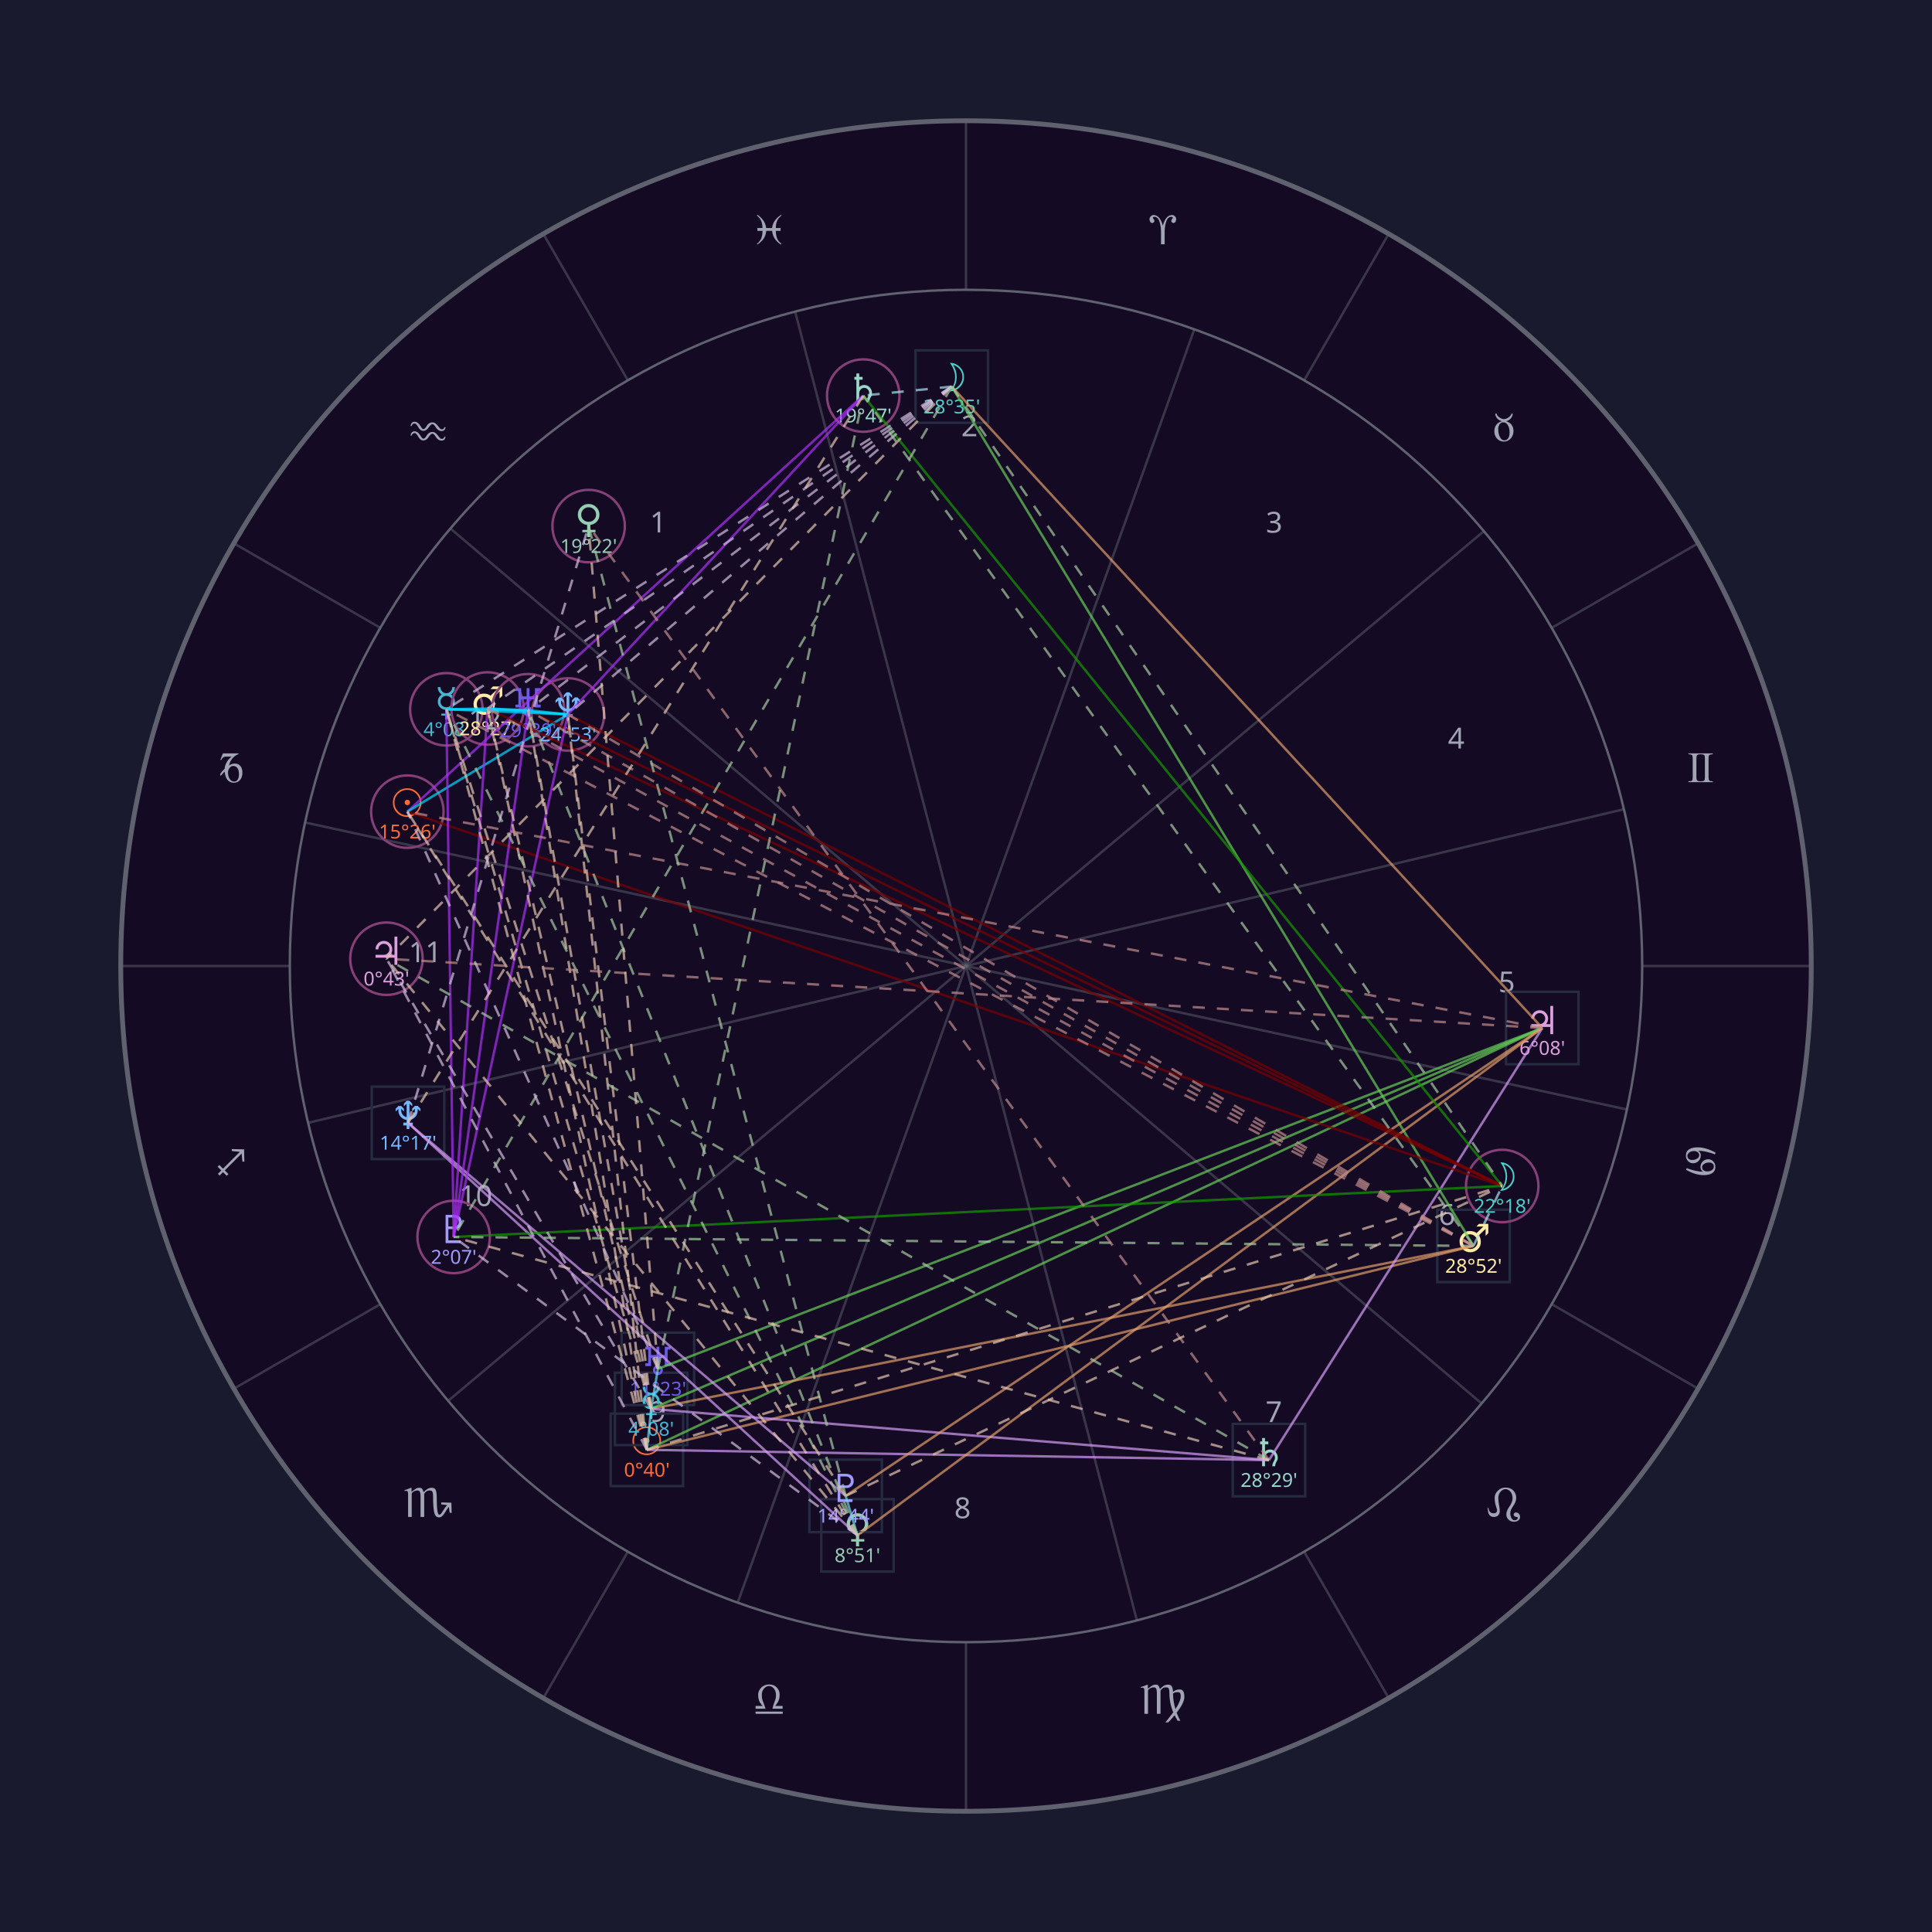
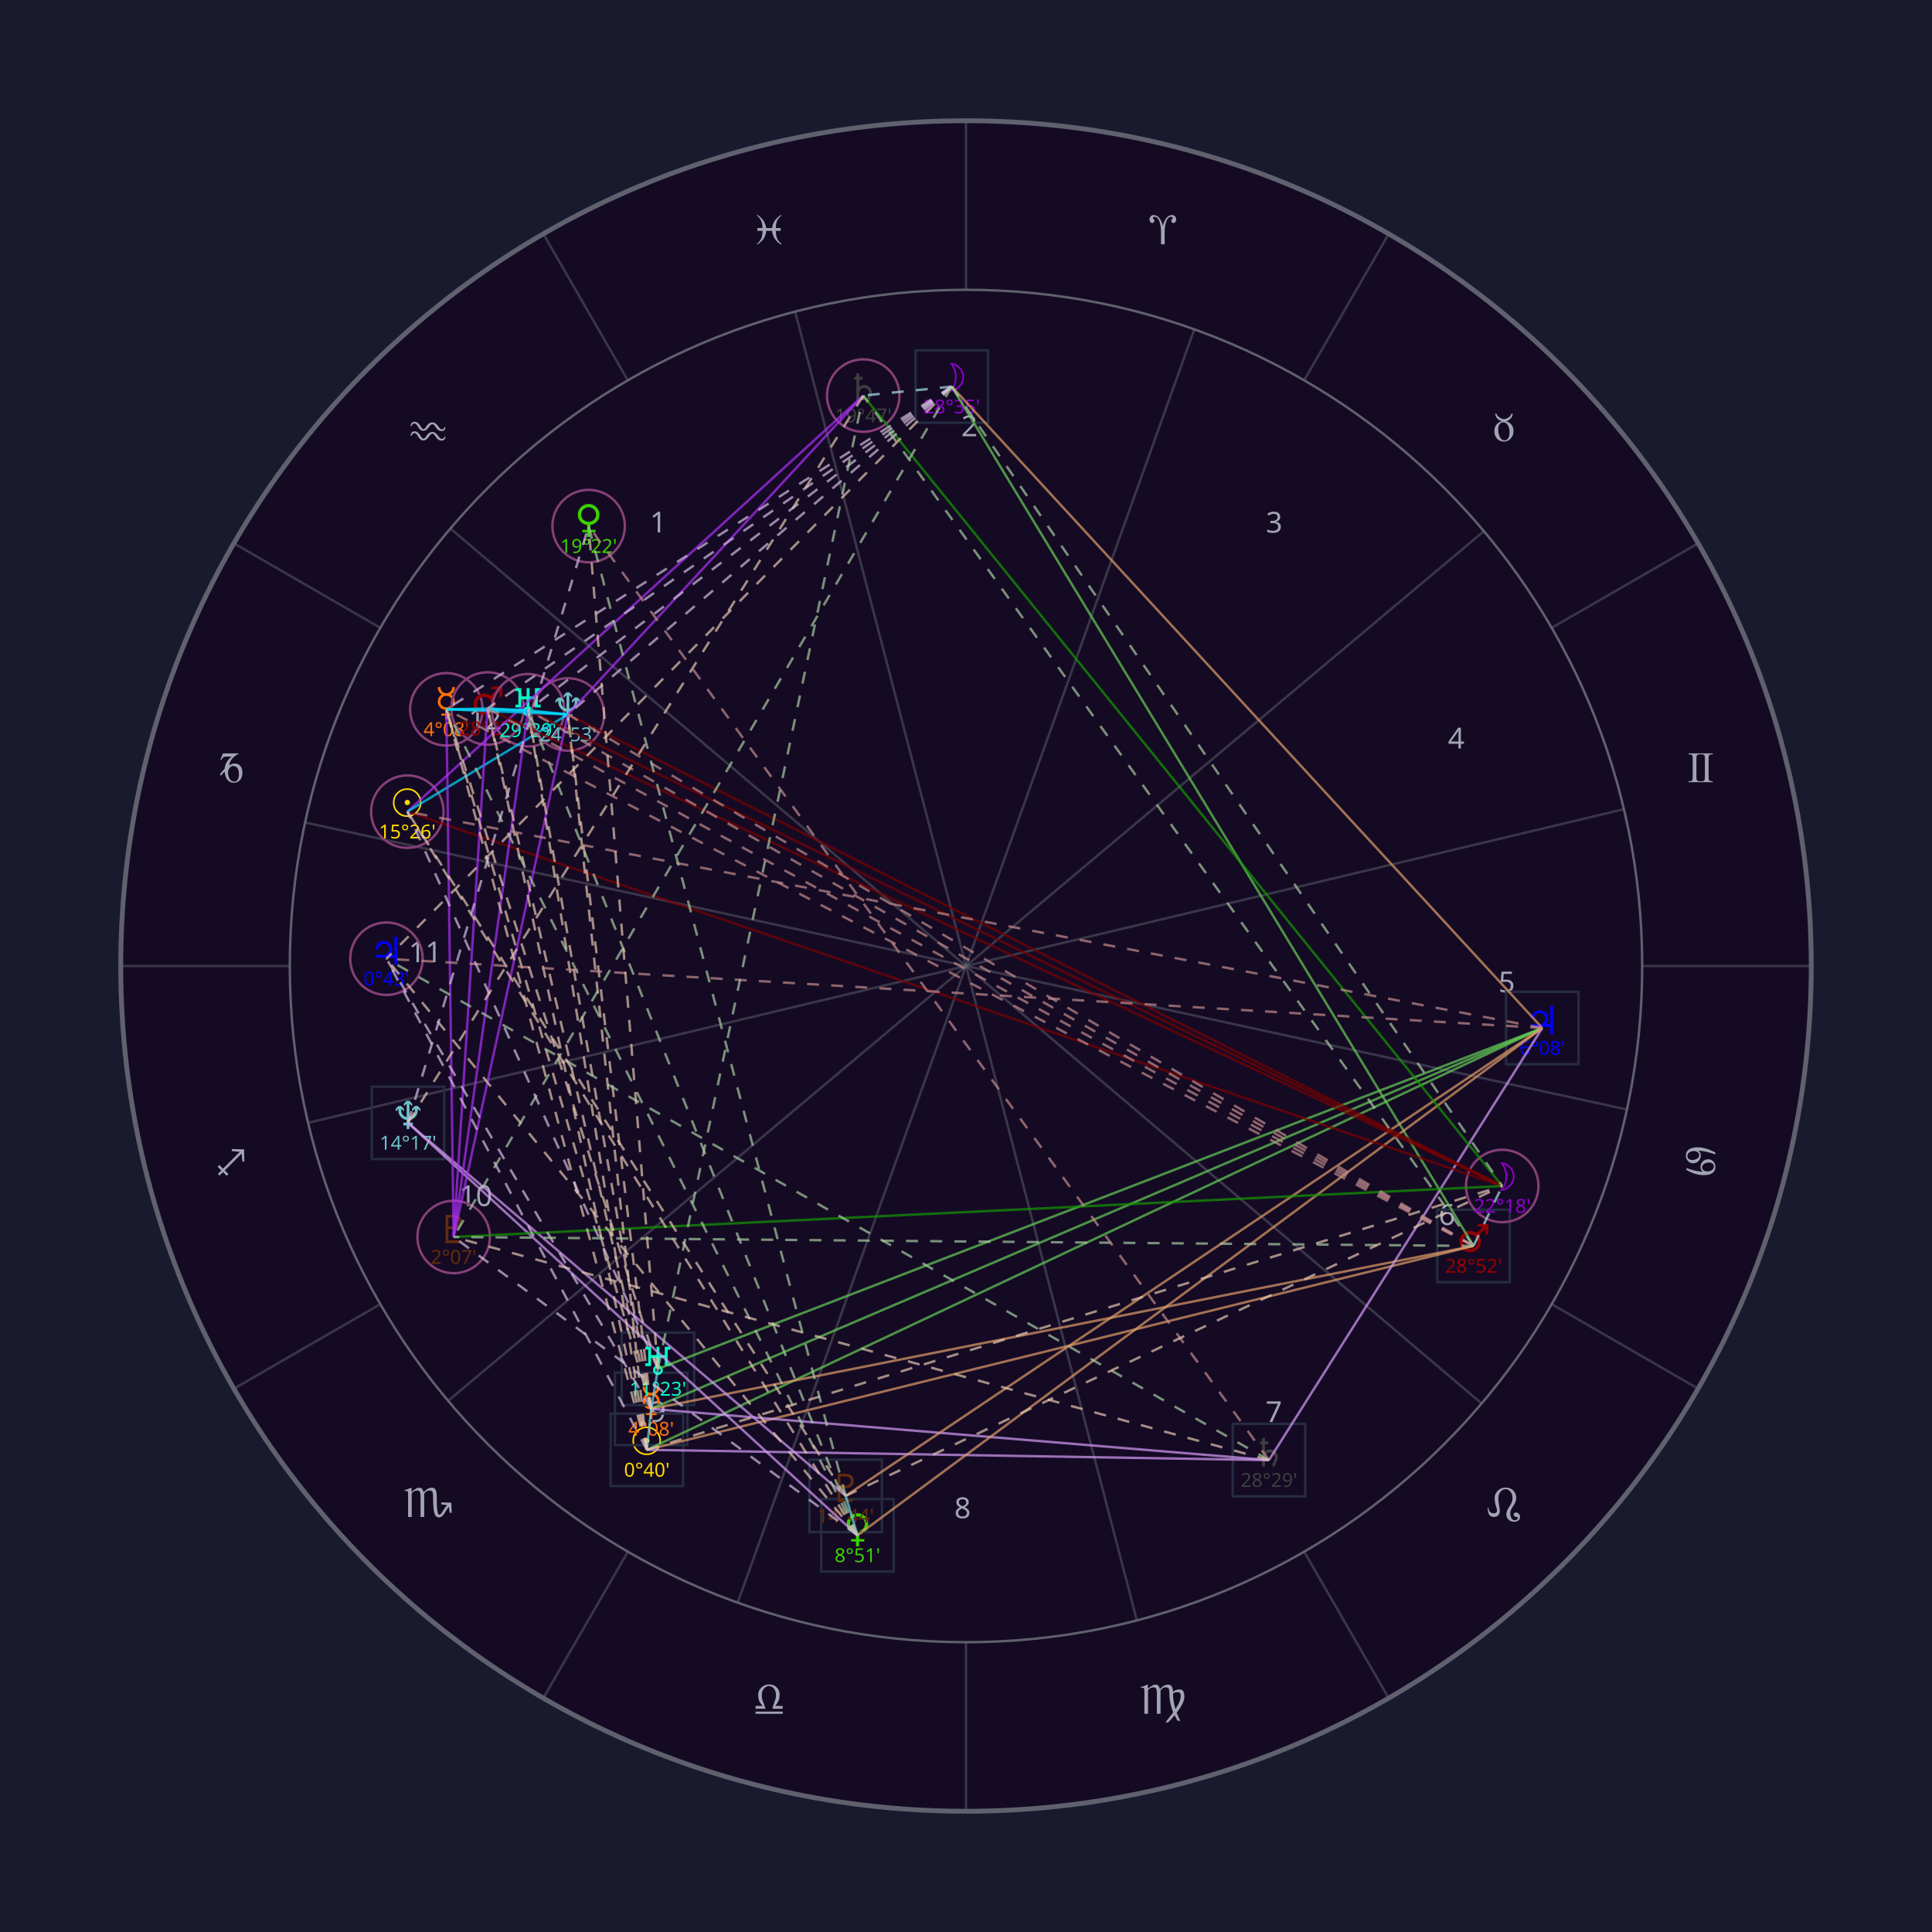
<svg xmlns="http://www.w3.org/2000/svg" height="800" style="background-color: #1A1A2E" viewBox="0 0 800 800" width="800">
  <rect fill="#1A1A2E" height="100%" width="100%" />
  <circle cx="400" cy="400" fill="#150A24" r="350" stroke="#5F616E" stroke-width="2" />
  <circle cx="400" cy="400" fill="none" r="280" stroke="#5F616E" stroke-width="1" />
  <line opacity="0.5" stroke="#5F616E" stroke-width="1" x1="400" x2="400" y1="120" y2="50" />
  <line opacity="0.5" stroke="#5F616E" stroke-width="1" x1="540" x2="575" y1="157.513" y2="96.891" />
  <line opacity="0.5" stroke="#5F616E" stroke-width="1" x1="642.487" x2="703.109" y1="260" y2="225" />
  <line opacity="0.5" stroke="#5F616E" stroke-width="1" x1="680" x2="750" y1="400" y2="400" />
  <line opacity="0.5" stroke="#5F616E" stroke-width="1" x1="642.487" x2="703.109" y1="540" y2="575" />
  <line opacity="0.5" stroke="#5F616E" stroke-width="1" x1="540" x2="575" y1="642.487" y2="703.109" />
  <line opacity="0.5" stroke="#5F616E" stroke-width="1" x1="400" x2="400" y1="680" y2="750" />
  <line opacity="0.5" stroke="#5F616E" stroke-width="1" x1="260" x2="225" y1="642.487" y2="703.109" />
  <line opacity="0.5" stroke="#5F616E" stroke-width="1" x1="157.513" x2="96.891" y1="540" y2="575" />
  <line opacity="0.5" stroke="#5F616E" stroke-width="1" x1="120" x2="50" y1="400" y2="400" />
  <line opacity="0.5" stroke="#5F616E" stroke-width="1" x1="157.513" x2="96.891" y1="260" y2="225" />
  <line opacity="0.5" stroke="#5F616E" stroke-width="1" x1="260" x2="225" y1="157.513" y2="96.891" />
  <text dominant-baseline="central" fill="#a1a4b3" font-family="serif" font-size="18" text-anchor="middle" x="481.528" y="95.733">
♈︎
</text>
  <text dominant-baseline="central" fill="#a1a4b3" font-family="serif" font-size="18" text-anchor="middle" x="622.739" y="177.261">
♉︎
</text>
  <text dominant-baseline="central" fill="#a1a4b3" font-family="serif" font-size="18" text-anchor="middle" x="704.267" y="318.472">
♊︎
</text>
  <text dominant-baseline="central" fill="#a1a4b3" font-family="serif" font-size="18" text-anchor="middle" x="704.267" y="481.528">
♋︎
</text>
  <text dominant-baseline="central" fill="#a1a4b3" font-family="serif" font-size="18" text-anchor="middle" x="622.739" y="622.739">
♌︎
</text>
  <text dominant-baseline="central" fill="#a1a4b3" font-family="serif" font-size="18" text-anchor="middle" x="481.528" y="704.267">
♍︎
</text>
  <text dominant-baseline="central" fill="#a1a4b3" font-family="serif" font-size="18" text-anchor="middle" x="318.472" y="704.267">
♎︎
</text>
  <text dominant-baseline="central" fill="#a1a4b3" font-family="serif" font-size="18" text-anchor="middle" x="177.261" y="622.739">
♏︎
</text>
  <text dominant-baseline="central" fill="#a1a4b3" font-family="serif" font-size="18" text-anchor="middle" x="95.733" y="481.528">
♐︎
</text>
  <text dominant-baseline="central" fill="#a1a4b3" font-family="serif" font-size="18" text-anchor="middle" x="95.733" y="318.472">
♑︎
</text>
  <text dominant-baseline="central" fill="#a1a4b3" font-family="serif" font-size="18" text-anchor="middle" x="177.261" y="177.261">
♒︎
</text>
  <text dominant-baseline="central" fill="#a1a4b3" font-family="serif" font-size="18" text-anchor="middle" x="318.472" y="95.733">
♓︎
</text>
  <line opacity="0.5" stroke="#5F616E" stroke-width="1" x1="400" x2="186.499" y1="400" y2="218.844" />
  <text dominant-baseline="central" fill="#a1a4b3" font-family="sans-serif" font-size="12" text-anchor="middle" x="272.528" y="215.807">
1
</text>
  <line opacity="0.5" stroke="#5F616E" stroke-width="1" x1="400" x2="329.257" y1="400" y2="129.084" />
  <text dominant-baseline="central" fill="#a1a4b3" font-family="sans-serif" font-size="12" text-anchor="middle" x="401.429" y="176.005">
2
</text>
  <line opacity="0.5" stroke="#5F616E" stroke-width="1" x1="400" x2="494.519" y1="400" y2="136.436" />
  <text dominant-baseline="central" fill="#a1a4b3" font-family="sans-serif" font-size="12" text-anchor="middle" x="527.611" y="215.904">
3
</text>
  <line opacity="0.5" stroke="#5F616E" stroke-width="1" x1="400" x2="614.433" y1="400" y2="219.949" />
  <text dominant-baseline="central" fill="#a1a4b3" font-family="sans-serif" font-size="12" text-anchor="middle" x="602.982" y="305.267">
4
</text>
  <line opacity="0.5" stroke="#5F616E" stroke-width="1" x1="400" x2="672.37" y1="400" y2="335.079" />
  <text dominant-baseline="central" fill="#a1a4b3" font-family="sans-serif" font-size="12" text-anchor="middle" x="623.913" y="406.228">
5
</text>
  <line opacity="0.5" stroke="#5F616E" stroke-width="1" x1="400" x2="673.624" y1="400" y2="459.413" />
  <text dominant-baseline="central" fill="#a1a4b3" font-family="sans-serif" font-size="12" text-anchor="middle" x="599.139" y="502.566">
6
</text>
  <line opacity="0.5" stroke="#5F616E" stroke-width="1" x1="400" x2="613.501" y1="400" y2="581.156" />
  <text dominant-baseline="central" fill="#a1a4b3" font-family="sans-serif" font-size="12" text-anchor="middle" x="527.472" y="584.193">
7
</text>
  <line opacity="0.5" stroke="#5F616E" stroke-width="1" x1="400" x2="470.743" y1="400" y2="670.916" />
  <text dominant-baseline="central" fill="#a1a4b3" font-family="sans-serif" font-size="12" text-anchor="middle" x="398.571" y="623.995">
8
</text>
  <line opacity="0.5" stroke="#5F616E" stroke-width="1" x1="400" x2="305.481" y1="400" y2="663.564" />
  <text dominant-baseline="central" fill="#a1a4b3" font-family="sans-serif" font-size="12" text-anchor="middle" x="272.389" y="584.096">
9
</text>
  <line opacity="0.5" stroke="#5F616E" stroke-width="1" x1="400" x2="185.567" y1="400" y2="580.051" />
  <text dominant-baseline="central" fill="#a1a4b3" font-family="sans-serif" font-size="12" text-anchor="middle" x="197.018" y="494.733">
10
</text>
  <line opacity="0.5" stroke="#5F616E" stroke-width="1" x1="400" x2="127.63" y1="400" y2="464.921" />
  <text dominant-baseline="central" fill="#a1a4b3" font-family="sans-serif" font-size="12" text-anchor="middle" x="176.087" y="393.772">
11
</text>
  <line opacity="0.5" stroke="#5F616E" stroke-width="1" x1="400" x2="126.376" y1="400" y2="340.587" />
  <text dominant-baseline="central" fill="#a1a4b3" font-family="sans-serif" font-size="12" text-anchor="middle" x="200.861" y="297.434">
12
</text>
  <rect fill="none" height="30" stroke="#252c42" stroke-width="1" style="" width="30" x="252.859" y="585.346" />
-   <text dominant-baseline="central" fill="#FF6B35" font-family="serif" font-size="16" text-anchor="middle" x="267.859" y="597.346">
+   <text dominant-baseline="central" fill="#FFD900" font-family="serif" font-size="16" text-anchor="middle" x="267.859" y="597.346">
☉
</text>
-   <text dominant-baseline="central" fill="#FF6B35" font-family="sans-serif" font-size="8" text-anchor="middle" x="267.859" y="608.346">
+   <text dominant-baseline="central" fill="#FFD900" font-family="sans-serif" font-size="8" text-anchor="middle" x="267.859" y="608.346">
0°40'
</text>
  <rect fill="none" height="30" stroke="#252c42" stroke-width="1" style="" width="30" x="379.112" y="145.072" />
-   <text dominant-baseline="central" fill="#4ECDC4" font-family="serif" font-size="16" text-anchor="middle" x="394.112" y="157.072">
+   <text dominant-baseline="central" fill="#8D00CC" font-family="serif" font-size="16" text-anchor="middle" x="394.112" y="157.072">
☽
</text>
-   <text dominant-baseline="central" fill="#4ECDC4" font-family="sans-serif" font-size="8" text-anchor="middle" x="394.112" y="168.072">
+   <text dominant-baseline="central" fill="#8D00CC" font-family="sans-serif" font-size="8" text-anchor="middle" x="394.112" y="168.072">
28°35'
</text>
  <rect fill="none" height="30" stroke="#252c42" stroke-width="1" style="" width="30" x="254.638" y="568.387" />
-   <text dominant-baseline="central" fill="#45B7D1" font-family="serif" font-size="16" text-anchor="middle" x="269.638" y="580.387">
+   <text dominant-baseline="central" fill="#FF7107" font-family="serif" font-size="16" text-anchor="middle" x="269.638" y="580.387">
☿
</text>
-   <text dominant-baseline="central" fill="#45B7D1" font-family="sans-serif" font-size="8" text-anchor="middle" x="269.638" y="591.387">
+   <text dominant-baseline="central" fill="#FF7107" font-family="sans-serif" font-size="8" text-anchor="middle" x="269.638" y="591.387">
4°08'
</text>
  <rect fill="none" height="30" stroke="#252c42" stroke-width="1" style="" width="30" x="340.051" y="620.753" />
-   <text dominant-baseline="central" fill="#96CEB4" font-family="serif" font-size="16" text-anchor="middle" x="355.051" y="632.753">
+   <text dominant-baseline="central" fill="#3AD200" font-family="serif" font-size="16" text-anchor="middle" x="355.051" y="632.753">
♀
</text>
-   <text dominant-baseline="central" fill="#96CEB4" font-family="sans-serif" font-size="8" text-anchor="middle" x="355.051" y="643.753">
+   <text dominant-baseline="central" fill="#3AD200" font-family="sans-serif" font-size="8" text-anchor="middle" x="355.051" y="643.753">
8°51'
</text>
  <rect fill="none" height="30" stroke="#252c42" stroke-width="1" style="" width="30" x="595.155" y="500.909" />
-   <text dominant-baseline="central" fill="#FFEAA7" font-family="serif" font-size="16" text-anchor="middle" x="610.155" y="512.909">
+   <text dominant-baseline="central" fill="#940000" font-family="serif" font-size="16" text-anchor="middle" x="610.155" y="512.909">
♂
</text>
-   <text dominant-baseline="central" fill="#FFEAA7" font-family="sans-serif" font-size="8" text-anchor="middle" x="610.155" y="523.909">
+   <text dominant-baseline="central" fill="#940000" font-family="sans-serif" font-size="8" text-anchor="middle" x="610.155" y="523.909">
28°52'
</text>
  <rect fill="none" height="30" stroke="#252c42" stroke-width="1" style="" width="30" x="623.622" y="410.677" />
-   <text dominant-baseline="central" fill="#DDA0DD" font-family="serif" font-size="16" text-anchor="middle" x="638.622" y="422.677">
+   <text dominant-baseline="central" fill="#0000FF" font-family="serif" font-size="16" text-anchor="middle" x="638.622" y="422.677">
♃
</text>
-   <text dominant-baseline="central" fill="#DDA0DD" font-family="sans-serif" font-size="8" text-anchor="middle" x="638.622" y="433.677">
+   <text dominant-baseline="central" fill="#0000FF" font-family="sans-serif" font-size="8" text-anchor="middle" x="638.622" y="433.677">
6°08'
</text>
  <rect fill="none" height="30" stroke="#252c42" stroke-width="1" style="" width="30" x="510.452" y="589.601" />
-   <text dominant-baseline="central" fill="#98D8C8" font-family="serif" font-size="16" text-anchor="middle" x="525.452" y="601.601">
+   <text dominant-baseline="central" fill="#3E3E3E" font-family="serif" font-size="16" text-anchor="middle" x="525.452" y="601.601">
♄
</text>
-   <text dominant-baseline="central" fill="#98D8C8" font-family="sans-serif" font-size="8" text-anchor="middle" x="525.452" y="612.601">
+   <text dominant-baseline="central" fill="#3E3E3E" font-family="sans-serif" font-size="8" text-anchor="middle" x="525.452" y="612.601">
28°29'
</text>
  <rect fill="none" height="30" stroke="#252c42" stroke-width="1" style="" width="30" x="257.43" y="551.811" />
-   <text dominant-baseline="central" fill="#6C5CE7" font-family="serif" font-size="16" text-anchor="middle" x="272.43" y="563.811">
+   <text dominant-baseline="central" fill="#00FFC8" font-family="serif" font-size="16" text-anchor="middle" x="272.43" y="563.811">
♅
</text>
-   <text dominant-baseline="central" fill="#6C5CE7" font-family="sans-serif" font-size="8" text-anchor="middle" x="272.43" y="574.811">
+   <text dominant-baseline="central" fill="#00FFC8" font-family="sans-serif" font-size="8" text-anchor="middle" x="272.43" y="574.811">
11°23'
</text>
  <rect fill="none" height="30" stroke="#252c42" stroke-width="1" style="" width="30" x="153.958" y="449.959" />
-   <text dominant-baseline="central" fill="#74B9FF" font-family="serif" font-size="16" text-anchor="middle" x="168.958" y="461.959">
+   <text dominant-baseline="central" fill="#6EC0C6" font-family="serif" font-size="16" text-anchor="middle" x="168.958" y="461.959">
♆
</text>
-   <text dominant-baseline="central" fill="#74B9FF" font-family="sans-serif" font-size="8" text-anchor="middle" x="168.958" y="472.959">
+   <text dominant-baseline="central" fill="#6EC0C6" font-family="sans-serif" font-size="8" text-anchor="middle" x="168.958" y="472.959">
14°17'
</text>
  <rect fill="none" height="30" stroke="#252c42" stroke-width="1" style="" width="30" x="335.172" y="604.413" />
-   <text dominant-baseline="central" fill="#A29BFE" font-family="serif" font-size="16" text-anchor="middle" x="350.172" y="616.413">
+   <text dominant-baseline="central" fill="#612B0D" font-family="serif" font-size="16" text-anchor="middle" x="350.172" y="616.413">
♇
</text>
-   <text dominant-baseline="central" fill="#A29BFE" font-family="sans-serif" font-size="8" text-anchor="middle" x="350.172" y="627.413">
+   <text dominant-baseline="central" fill="#612B0D" font-family="sans-serif" font-size="8" text-anchor="middle" x="350.172" y="627.413">
14°44'
</text>
  <circle cx="168.667" cy="336.086" fill="none" r="15" stroke="#854077" stroke-width="1" />
-   <text dominant-baseline="central" fill="#FF6B35" font-family="serif" font-size="16" text-anchor="middle" x="168.667" y="333.086">
+   <text dominant-baseline="central" fill="#FFD900" font-family="serif" font-size="16" text-anchor="middle" x="168.667" y="333.086">
☉
</text>
-   <text dominant-baseline="central" fill="#FF6B35" font-family="sans-serif" font-size="8" text-anchor="middle" x="168.667" y="344.086">
+   <text dominant-baseline="central" fill="#FFD900" font-family="sans-serif" font-size="8" text-anchor="middle" x="168.667" y="344.086">
15°26'
</text>
  <circle cx="622.041" cy="491.093" fill="none" r="15" stroke="#854077" stroke-width="1" />
-   <text dominant-baseline="central" fill="#4ECDC4" font-family="serif" font-size="16" text-anchor="middle" x="622.041" y="488.093">
+   <text dominant-baseline="central" fill="#8D00CC" font-family="serif" font-size="16" text-anchor="middle" x="622.041" y="488.093">
☽
</text>
-   <text dominant-baseline="central" fill="#4ECDC4" font-family="sans-serif" font-size="8" text-anchor="middle" x="622.041" y="499.093">
+   <text dominant-baseline="central" fill="#8D00CC" font-family="sans-serif" font-size="8" text-anchor="middle" x="622.041" y="499.093">
22°18'
</text>
  <circle cx="184.82" cy="293.71" fill="none" r="15" stroke="#854077" stroke-width="1" />
-   <text dominant-baseline="central" fill="#45B7D1" font-family="serif" font-size="16" text-anchor="middle" x="184.82" y="290.71">
+   <text dominant-baseline="central" fill="#FF7107" font-family="serif" font-size="16" text-anchor="middle" x="184.82" y="290.71">
☿
</text>
-   <text dominant-baseline="central" fill="#45B7D1" font-family="sans-serif" font-size="8" text-anchor="middle" x="184.82" y="301.71">
+   <text dominant-baseline="central" fill="#FF7107" font-family="sans-serif" font-size="8" text-anchor="middle" x="184.82" y="301.71">
4°08'
</text>
  <circle cx="243.74" cy="217.838" fill="none" r="15" stroke="#854077" stroke-width="1" />
-   <text dominant-baseline="central" fill="#96CEB4" font-family="serif" font-size="16" text-anchor="middle" x="243.74" y="214.838">
+   <text dominant-baseline="central" fill="#3AD200" font-family="serif" font-size="16" text-anchor="middle" x="243.74" y="214.838">
♀
</text>
-   <text dominant-baseline="central" fill="#96CEB4" font-family="sans-serif" font-size="8" text-anchor="middle" x="243.74" y="225.838">
+   <text dominant-baseline="central" fill="#3AD200" font-family="sans-serif" font-size="8" text-anchor="middle" x="243.74" y="225.838">
19°22'
</text>
  <circle cx="201.869" cy="293.374" fill="none" r="15" stroke="#854077" stroke-width="1" />
-   <text dominant-baseline="central" fill="#FFEAA7" font-family="serif" font-size="16" text-anchor="middle" x="201.869" y="290.374">
+   <text dominant-baseline="central" fill="#940000" font-family="serif" font-size="16" text-anchor="middle" x="201.869" y="290.374">
♂
</text>
-   <text dominant-baseline="central" fill="#FFEAA7" font-family="sans-serif" font-size="8" text-anchor="middle" x="201.869" y="301.374">
+   <text dominant-baseline="central" fill="#940000" font-family="sans-serif" font-size="8" text-anchor="middle" x="201.869" y="301.374">
28°27'
</text>
  <circle cx="160.019" cy="396.986" fill="none" r="15" stroke="#854077" stroke-width="1" />
-   <text dominant-baseline="central" fill="#DDA0DD" font-family="serif" font-size="16" text-anchor="middle" x="160.019" y="393.986">
+   <text dominant-baseline="central" fill="#0000FF" font-family="serif" font-size="16" text-anchor="middle" x="160.019" y="393.986">
♃
</text>
-   <text dominant-baseline="central" fill="#DDA0DD" font-family="sans-serif" font-size="8" text-anchor="middle" x="160.019" y="404.986">
+   <text dominant-baseline="central" fill="#0000FF" font-family="sans-serif" font-size="8" text-anchor="middle" x="160.019" y="404.986">
0°43'
</text>
  <circle cx="357.448" cy="163.802" fill="none" r="15" stroke="#854077" stroke-width="1" />
-   <text dominant-baseline="central" fill="#98D8C8" font-family="serif" font-size="16" text-anchor="middle" x="357.448" y="160.802">
+   <text dominant-baseline="central" fill="#3E3E3E" font-family="serif" font-size="16" text-anchor="middle" x="357.448" y="160.802">
♄
</text>
-   <text dominant-baseline="central" fill="#98D8C8" font-family="sans-serif" font-size="8" text-anchor="middle" x="357.448" y="171.802">
+   <text dominant-baseline="central" fill="#3E3E3E" font-family="sans-serif" font-size="8" text-anchor="middle" x="357.448" y="171.802">
19°47'
</text>
  <circle cx="218.664" cy="294.089" fill="none" r="15" stroke="#854077" stroke-width="1" />
-   <text dominant-baseline="central" fill="#6C5CE7" font-family="serif" font-size="16" text-anchor="middle" x="218.664" y="291.089">
+   <text dominant-baseline="central" fill="#00FFC8" font-family="serif" font-size="16" text-anchor="middle" x="218.664" y="291.089">
♅
</text>
-   <text dominant-baseline="central" fill="#6C5CE7" font-family="sans-serif" font-size="8" text-anchor="middle" x="218.664" y="302.089">
+   <text dominant-baseline="central" fill="#00FFC8" font-family="sans-serif" font-size="8" text-anchor="middle" x="218.664" y="302.089">
29°39'
</text>
  <circle cx="235.151" cy="295.837" fill="none" r="15" stroke="#854077" stroke-width="1" />
-   <text dominant-baseline="central" fill="#74B9FF" font-family="serif" font-size="16" text-anchor="middle" x="235.151" y="292.837">
+   <text dominant-baseline="central" fill="#6EC0C6" font-family="serif" font-size="16" text-anchor="middle" x="235.151" y="292.837">
♆
</text>
-   <text dominant-baseline="central" fill="#74B9FF" font-family="sans-serif" font-size="8" text-anchor="middle" x="235.151" y="303.837">
+   <text dominant-baseline="central" fill="#6EC0C6" font-family="sans-serif" font-size="8" text-anchor="middle" x="235.151" y="303.837">
24°53'
</text>
  <circle cx="187.844" cy="512.204" fill="none" r="15" stroke="#854077" stroke-width="1" />
-   <text dominant-baseline="central" fill="#A29BFE" font-family="serif" font-size="16" text-anchor="middle" x="187.844" y="509.204">
+   <text dominant-baseline="central" fill="#612B0D" font-family="serif" font-size="16" text-anchor="middle" x="187.844" y="509.204">
♇
</text>
-   <text dominant-baseline="central" fill="#A29BFE" font-family="sans-serif" font-size="8" text-anchor="middle" x="187.844" y="520.204">
+   <text dominant-baseline="central" fill="#612B0D" font-family="sans-serif" font-size="8" text-anchor="middle" x="187.844" y="520.204">
2°07'
</text>
  <line opacity="0.7" stroke="#6DD7EA" stroke-width="1" style="" x1="267.859" x2="269.638" y1="600.346" y2="583.387" />
  <line opacity="0.7" stroke="#DE9C68" stroke-width="1" style="" x1="267.859" x2="610.155" y1="600.346" y2="515.909" />
  <line opacity="0.7" stroke="#64CD56" stroke-width="1" style="" x1="267.859" x2="638.622" y1="600.346" y2="425.677" />
  <line opacity="0.7" stroke="#D49CF6" stroke-width="1" style="" x1="267.859" x2="525.452" y1="600.346" y2="604.601" />
  <line opacity="0.7" stroke="#64CD56" stroke-width="1" style="" x1="394.112" x2="610.155" y1="160.072" y2="515.909" />
  <line opacity="0.7" stroke="#DE9C68" stroke-width="1" style="" x1="394.112" x2="638.622" y1="160.072" y2="425.677" />
  <line opacity="0.7" stroke="#DE9C68" stroke-width="1" style="" x1="269.638" x2="610.155" y1="583.387" y2="515.909" />
  <line opacity="0.7" stroke="#64CD56" stroke-width="1" style="" x1="269.638" x2="638.622" y1="583.387" y2="425.677" />
  <line opacity="0.7" stroke="#D49CF6" stroke-width="1" style="" x1="269.638" x2="525.452" y1="583.387" y2="604.601" />
  <line opacity="0.7" stroke="#6DD7EA" stroke-width="1" style="" x1="269.638" x2="272.43" y1="583.387" y2="566.811" />
  <line opacity="0.7" stroke="#DE9C68" stroke-width="1" style="" x1="355.051" x2="638.622" y1="635.753" y2="425.677" />
  <line opacity="0.7" stroke="#D49CF6" stroke-width="1" style="" x1="355.051" x2="168.958" y1="635.753" y2="464.959" />
  <line opacity="0.7" stroke="#6DD7EA" stroke-width="1" style="" x1="355.051" x2="350.172" y1="635.753" y2="619.413" />
  <line opacity="0.7" stroke="#D49CF6" stroke-width="1" style="" x1="638.622" x2="525.452" y1="425.677" y2="604.601" />
  <line opacity="0.7" stroke="#64CD56" stroke-width="1" style="" x1="638.622" x2="272.43" y1="425.677" y2="566.811" />
  <line opacity="0.7" stroke="#DE9C68" stroke-width="1" style="" x1="638.622" x2="350.172" y1="425.677" y2="619.413" />
  <line opacity="0.7" stroke="#D49CF6" stroke-width="1" style="" x1="168.958" x2="350.172" y1="464.959" y2="619.413" />
  <line opacity="0.7" stroke="#790000" stroke-width="1" style="" x1="168.667" x2="622.041" y1="336.086" y2="491.093" />
  <line opacity="0.7" stroke="#AA30F5" stroke-width="1" style="" x1="168.667" x2="357.448" y1="336.086" y2="163.802" />
  <line opacity="0.7" stroke="#00D8FF" stroke-width="1" style="" x1="168.667" x2="235.151" y1="336.086" y2="295.837" />
  <line opacity="0.7" stroke="#790000" stroke-width="1" style="" x1="622.041" x2="201.869" y1="491.093" y2="293.374" />
  <line opacity="0.7" stroke="#129800" stroke-width="1" style="" x1="622.041" x2="357.448" y1="491.093" y2="163.802" />
  <line opacity="0.7" stroke="#790000" stroke-width="1" style="" x1="622.041" x2="218.664" y1="491.093" y2="294.089" />
  <line opacity="0.7" stroke="#790000" stroke-width="1" style="" x1="622.041" x2="235.151" y1="491.093" y2="295.837" />
  <line opacity="0.7" stroke="#129800" stroke-width="1" style="" x1="622.041" x2="187.844" y1="491.093" y2="512.204" />
  <line opacity="0.7" stroke="#00D8FF" stroke-width="1" style="" x1="184.82" x2="201.869" y1="293.71" y2="293.374" />
  <line opacity="0.7" stroke="#00D8FF" stroke-width="1" style="" x1="184.82" x2="218.664" y1="293.71" y2="294.089" />
  <line opacity="0.7" stroke="#00D8FF" stroke-width="1" style="" x1="184.82" x2="235.151" y1="293.71" y2="295.837" />
  <line opacity="0.7" stroke="#AA30F5" stroke-width="1" style="" x1="184.82" x2="187.844" y1="293.71" y2="512.204" />
  <line opacity="0.7" stroke="#00D8FF" stroke-width="1" style="" x1="201.869" x2="218.664" y1="293.374" y2="294.089" />
  <line opacity="0.7" stroke="#00D8FF" stroke-width="1" style="" x1="201.869" x2="235.151" y1="293.374" y2="295.837" />
  <line opacity="0.7" stroke="#AA30F5" stroke-width="1" style="" x1="201.869" x2="187.844" y1="293.374" y2="512.204" />
  <line opacity="0.7" stroke="#AA30F5" stroke-width="1" style="" x1="357.448" x2="235.151" y1="163.802" y2="295.837" />
  <line opacity="0.7" stroke="#00D8FF" stroke-width="1" style="" x1="218.664" x2="235.151" y1="294.089" y2="295.837" />
  <line opacity="0.7" stroke="#AA30F5" stroke-width="1" style="" x1="218.664" x2="187.844" y1="294.089" y2="512.204" />
  <line opacity="0.7" stroke="#AA30F5" stroke-width="1" style="" x1="235.151" x2="187.844" y1="295.837" y2="512.204" />
  <line opacity="0.7" stroke="#E1C5AE" stroke-width="1" style="stroke-dasharray: 5,5" x1="267.859" x2="622.041" y1="600.346" y2="491.093" />
  <line opacity="0.7" stroke="#E1C5AE" stroke-width="1" style="stroke-dasharray: 5,5" x1="267.859" x2="184.82" y1="600.346" y2="293.71" />
  <line opacity="0.7" stroke="#E1C5AE" stroke-width="1" style="stroke-dasharray: 5,5" x1="267.859" x2="201.869" y1="600.346" y2="293.374" />
  <line opacity="0.7" stroke="#D2BCDF" stroke-width="1" style="stroke-dasharray: 5,5" x1="267.859" x2="160.019" y1="600.346" y2="396.986" />
  <line opacity="0.7" stroke="#E1C5AE" stroke-width="1" style="stroke-dasharray: 5,5" x1="267.859" x2="218.664" y1="600.346" y2="294.089" />
  <line opacity="0.7" stroke="#E1C5AE" stroke-width="1" style="stroke-dasharray: 5,5" x1="267.859" x2="235.151" y1="600.346" y2="295.837" />
  <line opacity="0.7" stroke="#A5C9A0" stroke-width="1" style="stroke-dasharray: 5,5" x1="394.112" x2="622.041" y1="160.072" y2="491.093" />
  <line opacity="0.7" stroke="#D2BCDF" stroke-width="1" style="stroke-dasharray: 5,5" x1="394.112" x2="184.82" y1="160.072" y2="293.71" />
  <line opacity="0.7" stroke="#D2BCDF" stroke-width="1" style="stroke-dasharray: 5,5" x1="394.112" x2="201.869" y1="160.072" y2="293.374" />
  <line opacity="0.7" stroke="#E1C5AE" stroke-width="1" style="stroke-dasharray: 5,5" x1="394.112" x2="160.019" y1="160.072" y2="396.986" />
  <line opacity="0.7" stroke="#A8DEE8" stroke-width="1" style="stroke-dasharray: 5,5" x1="394.112" x2="357.448" y1="160.072" y2="163.802" />
  <line opacity="0.7" stroke="#D2BCDF" stroke-width="1" style="stroke-dasharray: 5,5" x1="394.112" x2="218.664" y1="160.072" y2="294.089" />
  <line opacity="0.7" stroke="#D2BCDF" stroke-width="1" style="stroke-dasharray: 5,5" x1="394.112" x2="235.151" y1="160.072" y2="295.837" />
  <line opacity="0.7" stroke="#A5C9A0" stroke-width="1" style="stroke-dasharray: 5,5" x1="394.112" x2="187.844" y1="160.072" y2="512.204" />
  <line opacity="0.7" stroke="#E1C5AE" stroke-width="1" style="stroke-dasharray: 5,5" x1="269.638" x2="184.82" y1="583.387" y2="293.71" />
  <line opacity="0.7" stroke="#E1C5AE" stroke-width="1" style="stroke-dasharray: 5,5" x1="269.638" x2="201.869" y1="583.387" y2="293.374" />
  <line opacity="0.7" stroke="#D2BCDF" stroke-width="1" style="stroke-dasharray: 5,5" x1="269.638" x2="160.019" y1="583.387" y2="396.986" />
  <line opacity="0.7" stroke="#E1C5AE" stroke-width="1" style="stroke-dasharray: 5,5" x1="269.638" x2="218.664" y1="583.387" y2="294.089" />
  <line opacity="0.7" stroke="#E1C5AE" stroke-width="1" style="stroke-dasharray: 5,5" x1="269.638" x2="235.151" y1="583.387" y2="295.837" />
  <line opacity="0.7" stroke="#E1C5AE" stroke-width="1" style="stroke-dasharray: 5,5" x1="355.051" x2="168.667" y1="635.753" y2="336.086" />
  <line opacity="0.7" stroke="#A5C9A0" stroke-width="1" style="stroke-dasharray: 5,5" x1="355.051" x2="184.82" y1="635.753" y2="293.71" />
  <line opacity="0.7" stroke="#E1C5AE" stroke-width="1" style="stroke-dasharray: 5,5" x1="355.051" x2="160.019" y1="635.753" y2="396.986" />
  <line opacity="0.7" stroke="#A5C9A0" stroke-width="1" style="stroke-dasharray: 5,5" x1="355.051" x2="218.664" y1="635.753" y2="294.089" />
  <line opacity="0.7" stroke="#D2BCDF" stroke-width="1" style="stroke-dasharray: 5,5" x1="355.051" x2="187.844" y1="635.753" y2="512.204" />
  <line opacity="0.7" stroke="#A8DEE8" stroke-width="1" style="stroke-dasharray: 5,5" x1="610.155" x2="622.041" y1="515.909" y2="491.093" />
  <line opacity="0.7" stroke="#C08C8C" stroke-width="1" style="stroke-dasharray: 5,5" x1="610.155" x2="184.82" y1="515.909" y2="293.71" />
  <line opacity="0.7" stroke="#C08C8C" stroke-width="1" style="stroke-dasharray: 5,5" x1="610.155" x2="201.869" y1="515.909" y2="293.374" />
  <line opacity="0.7" stroke="#A5C9A0" stroke-width="1" style="stroke-dasharray: 5,5" x1="610.155" x2="357.448" y1="515.909" y2="163.802" />
  <line opacity="0.7" stroke="#C08C8C" stroke-width="1" style="stroke-dasharray: 5,5" x1="610.155" x2="218.664" y1="515.909" y2="294.089" />
  <line opacity="0.7" stroke="#C08C8C" stroke-width="1" style="stroke-dasharray: 5,5" x1="610.155" x2="235.151" y1="515.909" y2="295.837" />
  <line opacity="0.7" stroke="#A5C9A0" stroke-width="1" style="stroke-dasharray: 5,5" x1="610.155" x2="187.844" y1="515.909" y2="512.204" />
  <line opacity="0.7" stroke="#C08C8C" stroke-width="1" style="stroke-dasharray: 5,5" x1="638.622" x2="168.667" y1="425.677" y2="336.086" />
  <line opacity="0.7" stroke="#C08C8C" stroke-width="1" style="stroke-dasharray: 5,5" x1="638.622" x2="160.019" y1="425.677" y2="396.986" />
  <line opacity="0.7" stroke="#C08C8C" stroke-width="1" style="stroke-dasharray: 5,5" x1="525.452" x2="243.74" y1="604.601" y2="217.838" />
  <line opacity="0.7" stroke="#A5C9A0" stroke-width="1" style="stroke-dasharray: 5,5" x1="525.452" x2="160.019" y1="604.601" y2="396.986" />
  <line opacity="0.7" stroke="#E1C5AE" stroke-width="1" style="stroke-dasharray: 5,5" x1="525.452" x2="187.844" y1="604.601" y2="512.204" />
  <line opacity="0.7" stroke="#D2BCDF" stroke-width="1" style="stroke-dasharray: 5,5" x1="272.43" x2="168.667" y1="566.811" y2="336.086" />
  <line opacity="0.7" stroke="#E1C5AE" stroke-width="1" style="stroke-dasharray: 5,5" x1="272.43" x2="184.82" y1="566.811" y2="293.71" />
  <line opacity="0.7" stroke="#E1C5AE" stroke-width="1" style="stroke-dasharray: 5,5" x1="272.43" x2="243.74" y1="566.811" y2="217.838" />
  <line opacity="0.7" stroke="#A5C9A0" stroke-width="1" style="stroke-dasharray: 5,5" x1="272.43" x2="357.448" y1="566.811" y2="163.802" />
  <line opacity="0.7" stroke="#D2BCDF" stroke-width="1" style="stroke-dasharray: 5,5" x1="168.958" x2="243.74" y1="464.959" y2="217.838" />
  <line opacity="0.7" stroke="#E1C5AE" stroke-width="1" style="stroke-dasharray: 5,5" x1="168.958" x2="357.448" y1="464.959" y2="163.802" />
  <line opacity="0.7" stroke="#E1C5AE" stroke-width="1" style="stroke-dasharray: 5,5" x1="350.172" x2="168.667" y1="619.413" y2="336.086" />
  <line opacity="0.7" stroke="#E1C5AE" stroke-width="1" style="stroke-dasharray: 5,5" x1="350.172" x2="622.041" y1="619.413" y2="491.093" />
  <line opacity="0.7" stroke="#A5C9A0" stroke-width="1" style="stroke-dasharray: 5,5" x1="350.172" x2="243.74" y1="619.413" y2="217.838" />
</svg>
